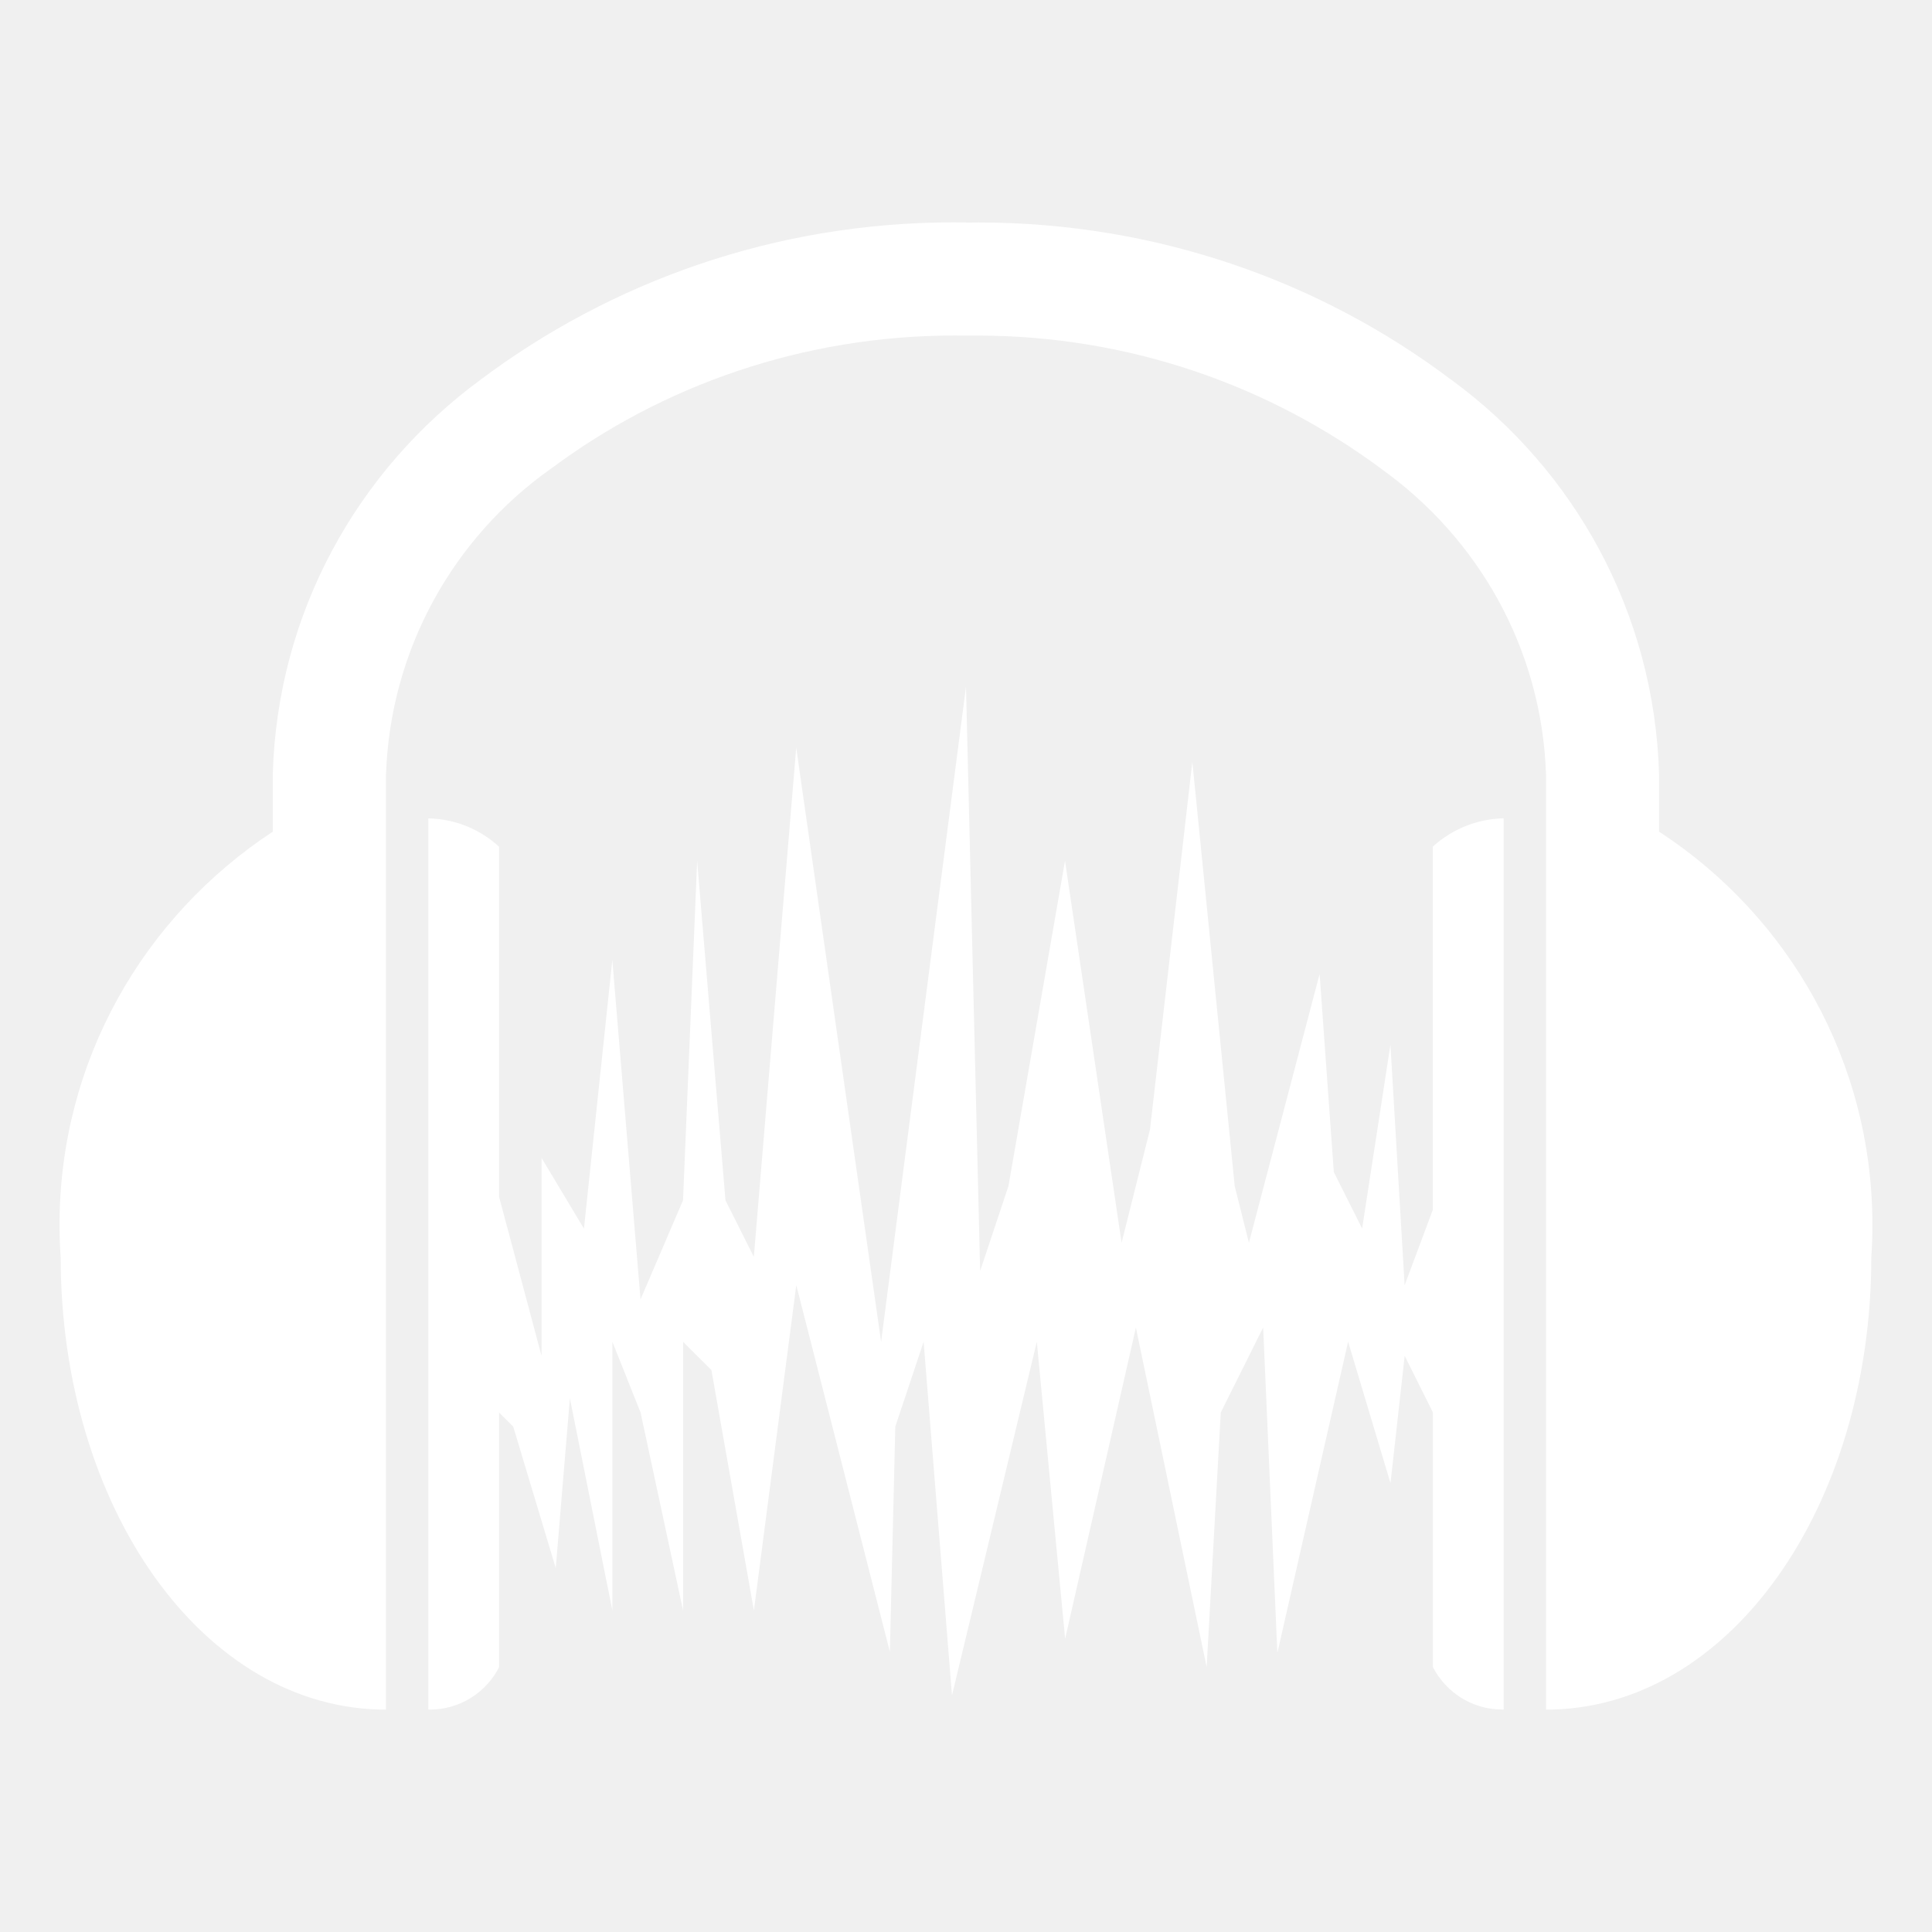
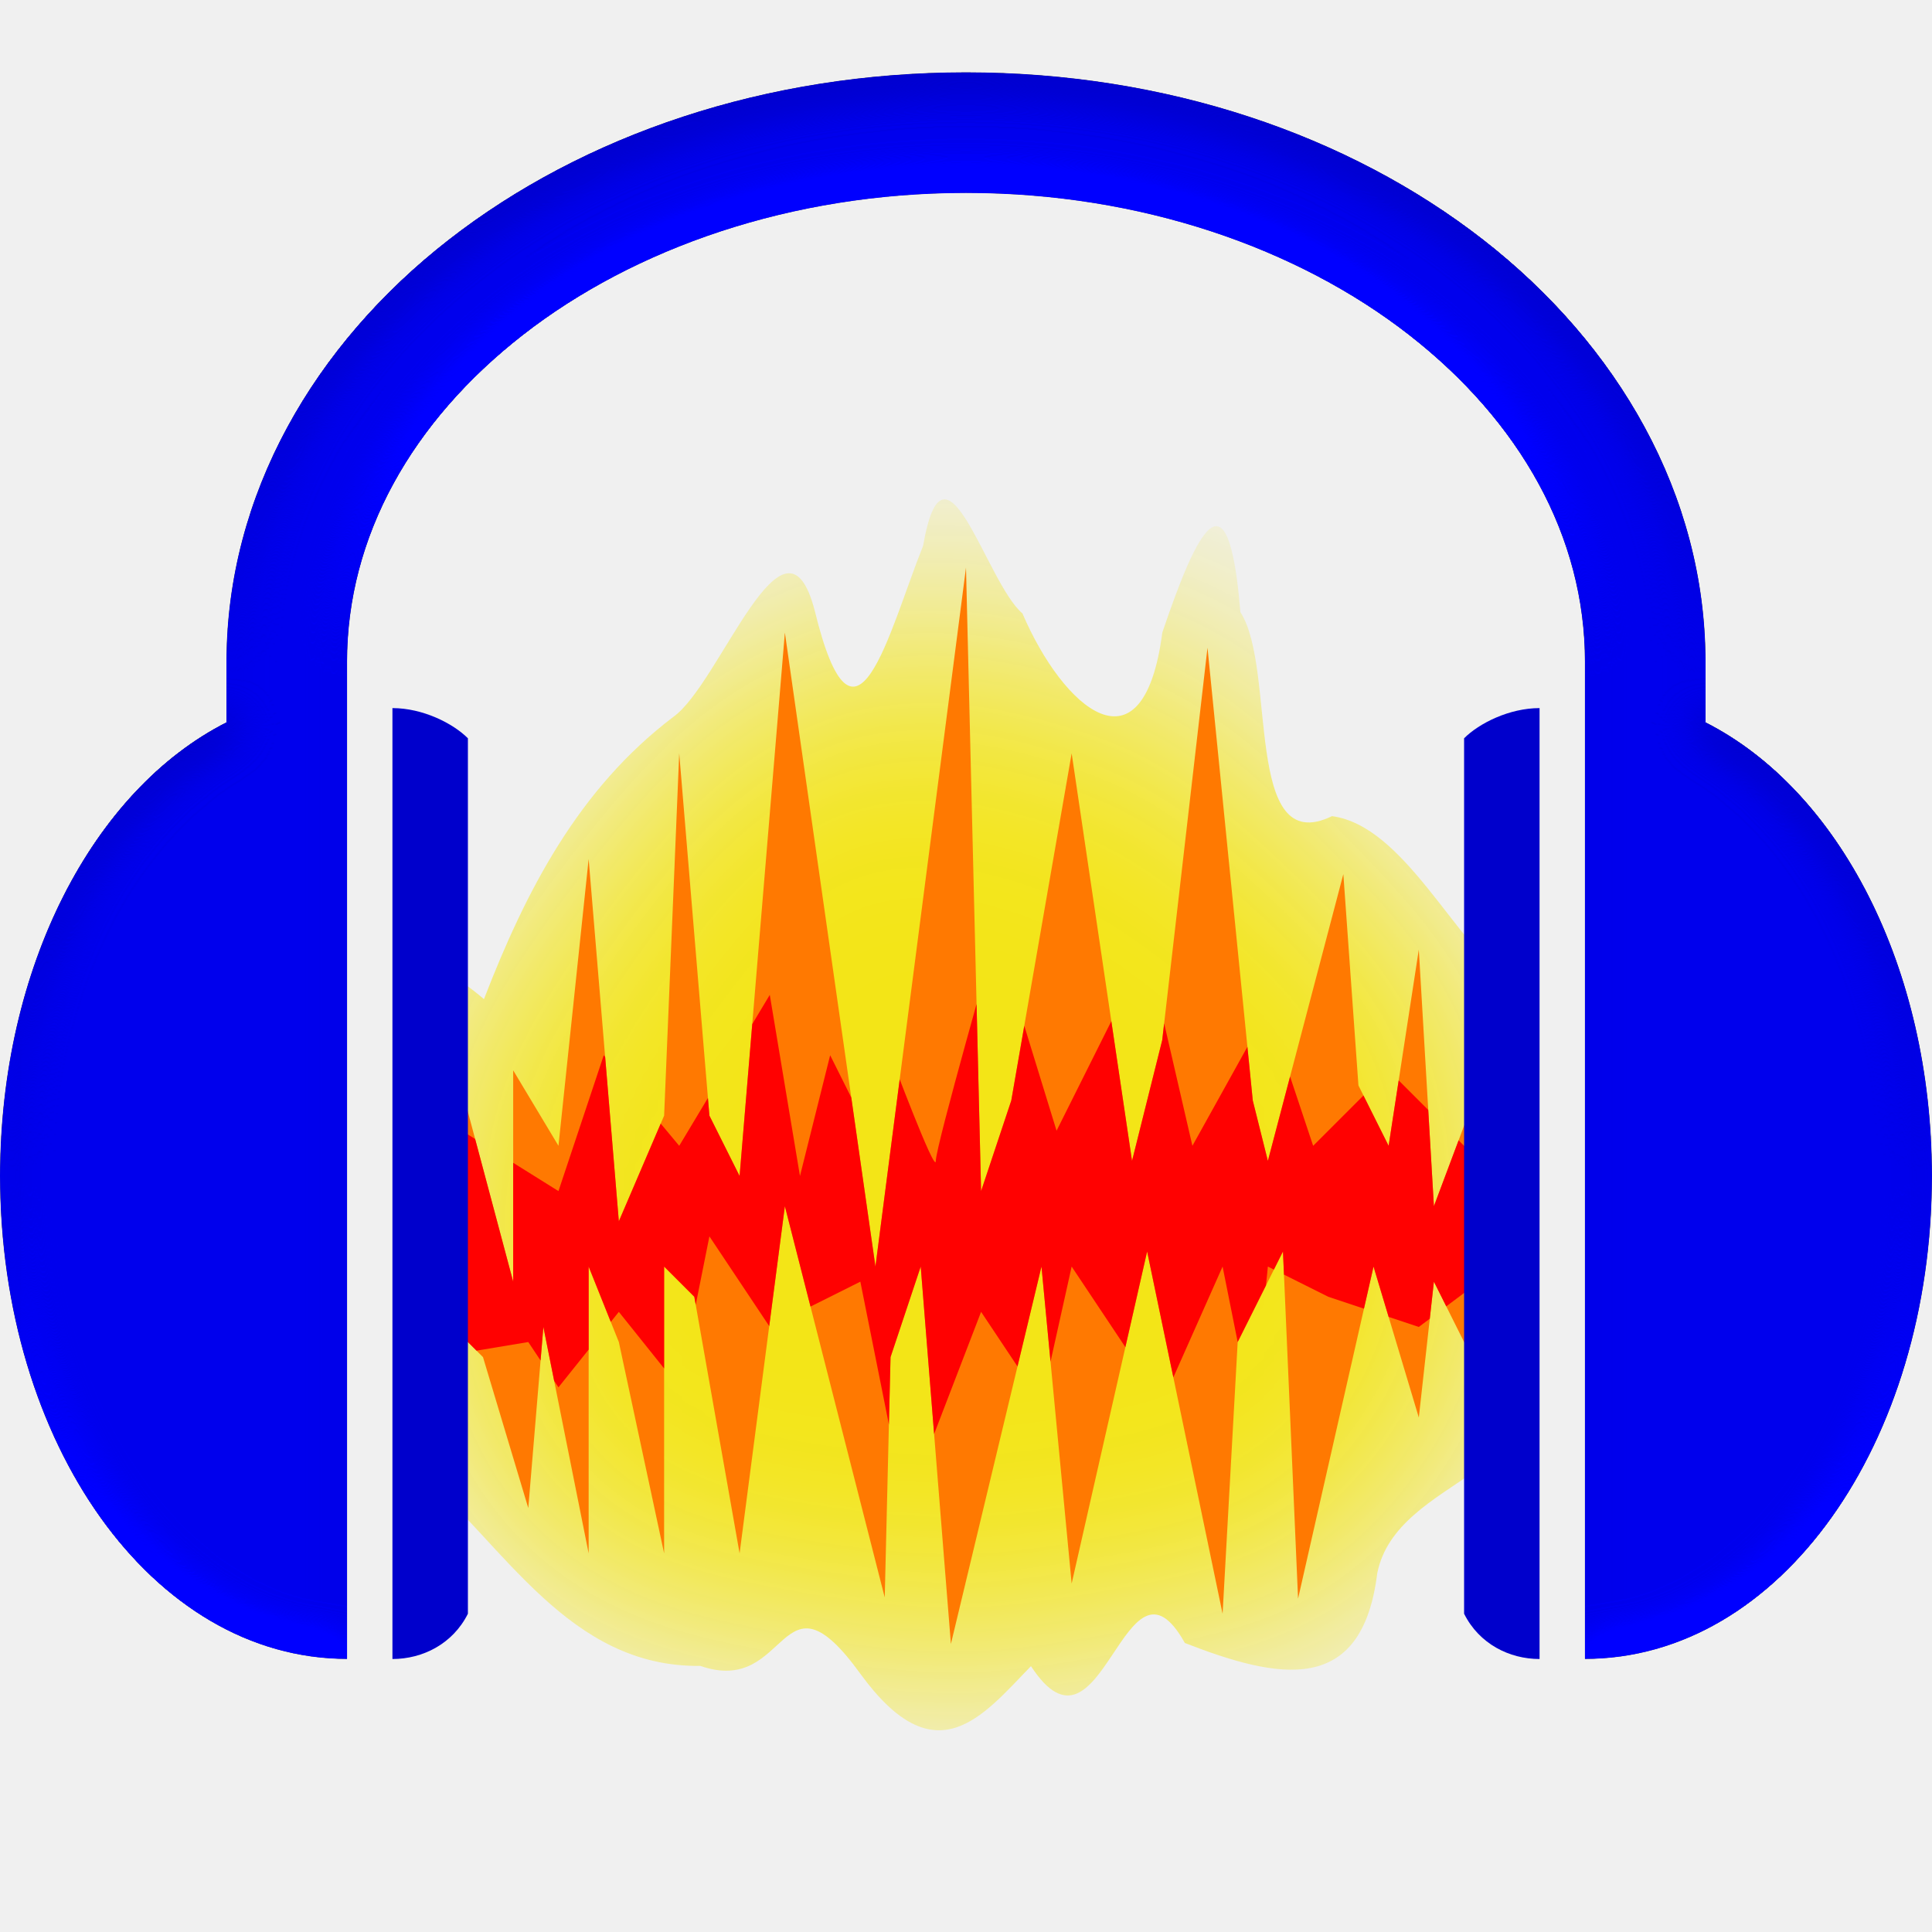
- <svg xmlns="http://www.w3.org/2000/svg" fill="#ffffff" width="800px" height="800px" viewBox="0 0 32 32" version="1.1">
-   <path d="M16 11.374l-1.406 10.851-1.406-9.842-0.702 8.435-0.47-0.937-0.469-5.623-0.234 5.623-0.704 1.641-0.467-5.623-0.47 4.451-0.702-1.171v3.28l-0.704-2.637v-5.798c-0.308-0.283-0.718-0.459-1.169-0.469l-0.002-0v14.761c0.007 0 0.016 0 0.025 0 0.497 0 0.929-0.282 1.143-0.695l0.003-0.007v-4.218l0.235 0.234 0.704 2.343 0.234-2.812 0.704 3.515v-4.451l0.467 1.171 0.704 3.28v-4.451l0.469 0.467 0.704 3.984 0.702-5.39 1.55 6.073 0.090-3.73 0.469-1.405 0.47 5.857 1.405-5.857 0.469 4.92 1.172-5.155 1.172 5.623 0.234-4.218 0.702-1.406 0.235 5.39 1.172-5.155 0.702 2.343 0.235-2.109 0.467 0.937v4.218c0.218 0.42 0.65 0.703 1.148 0.703 0.008 0 0.017-0 0.025-0l-0.001 0v-14.761c-0.453 0.010-0.863 0.186-1.174 0.47l0.001-0.001v6.015l-0.467 1.25-0.235-3.984-0.469 3.045-0.469-0.937-0.235-3.28-1.171 4.452-0.235-0.937-0.702-7.029-0.702 6.092-0.47 1.874-0.937-6.326-0.937 5.388-0.469 1.406zM16 3.685c-0.061-0.001-0.133-0.002-0.205-0.002-2.95 0-5.672 0.977-7.861 2.625l0.033-0.024c-2.043 1.498-3.375 3.863-3.449 6.542l-0 0.012v0.937c-2.139 1.407-3.532 3.797-3.532 6.513 0 0.187 0.007 0.373 0.020 0.556l-0.001-0.025c0 4.139 2.354 7.498 5.388 7.498v-15.48c0.070-2.093 1.124-3.927 2.712-5.060l0.020-0.013c1.845-1.378 4.171-2.207 6.69-2.207 0.065 0 0.13 0.001 0.195 0.002l-0.010-0c0.054-0.001 0.118-0.001 0.183-0.001 2.52 0 4.847 0.828 6.723 2.227l-0.030-0.021c1.607 1.147 2.661 2.98 2.731 5.063l0 0.011v15.479c3.034 0 5.388-3.358 5.388-7.498 0.012-0.159 0.018-0.345 0.018-0.532 0-2.715-1.393-5.105-3.504-6.493l-0.029-0.018v-0.937c-0.074-2.691-1.406-5.055-3.426-6.537l-0.023-0.016c-2.154-1.624-4.876-2.601-7.825-2.601-0.072 0-0.145 0.001-0.217 0.002l0.011-0z" />
+ <svg xmlns="http://www.w3.org/2000/svg" version="1.0" width="512" height="512" id="svg2" style="display:inline">
+   <defs id="defs5">
+     <clipPath id="clipPath3126">
+       <path d="m 30,94 2,2 3,10 1,-12 3,15 0,-19 2,5 3,14 0,-19 2,2 3,17 3,-23 6.616,25.92 L 59,96 l 2,-6 2,25 6,-25 2,21 5,-22 5,24 1,-18 3,-6 1,23 5,-22 3,10 1,-9 3,6 0,-19 -3,8 L 94,69 92,82 90,78 89,64 84,83 83,79 80,49 77,75 75,83 71,56 67,79 65,85 64,43.695 58,90 52,48 49,84 47,80 45,56 44,80 41,87 39,63 37,82 34,77 34,91 30,76 30,94 Z" id="path3128" style="fill:none;stroke:#000000;stroke-width:1px;stroke-linecap:butt;stroke-linejoin:miter;stroke-opacity:1" />
+     </clipPath>
+     <clipPath id="clipPath2798">
+       <path d="M 64,6.875 C 50.737,6.875 38.641,11.016 29.719,17.969 20.796,24.922 15,34.87 15,45.938 l 0,4 C 6.141,54.426 -2.65625e-7,66.2 0,80 c 3.5e-7,17.664 10.049,32 23,32 l 0,-66.062 c 1e-6,-8.288 4.29,-15.916 11.656,-21.656 C 42.023,18.541 52.425,14.875 64,14.875 c 11.575,0 21.977,3.666 29.344,9.406 C 100.71,30.022 105,37.649 105,45.938 L 105,112 c 12.951,0 23,-14.336 23,-32 0,-13.8 -6.141,-25.574 -15,-30.062 l 0,-4 C 113,34.87 107.204,24.922 98.281,17.969 89.359,11.016 77.263,6.875 64,6.875 Z M 26,49 l 0,63 c 2,0 4,-1 5,-3 l 0,-58 c -1,-1 -3,-2 -5,-2 z m 76,0 c -2,0 -4,1 -5,2 l 0,58 c 1,2 3,3 5,3 l 0,-63 z" id="path2800" style="display:inline;overflow:visible;visibility:visible;fill:#000000;fill-opacity:1;fill-rule:nonzero;stroke:none;stroke-width:18.99;marker:none;enable-background:accumulate" />
+     </clipPath>
+     <filter style="color-interpolation-filters:sRGB" id="filter10749">
+       <feMorphology radius="4" in="SourceGraphic" result="result0" id="feMorphology10751" />
+       <feGaussianBlur in="result0" stdDeviation="8" result="result91" id="feGaussianBlur10753" />
+       <feComposite operator="in" in="SourceGraphic" in2="result91" id="feComposite10755" />
+     </filter>
+     <filter style="color-interpolation-filters:sRGB" id="filter10809">
+       <feGaussianBlur in="SourceGraphic" stdDeviation="1.5" result="blur" id="feGaussianBlur10811" />
+       <feDiffuseLighting diffuseConstant="1" surfaceScale="10" lighting-color="#ffffff" result="diffuse" id="feDiffuseLighting10813">
+         <feDistantLight elevation="25" azimuth="90" id="feDistantLight10815" />
+       </feDiffuseLighting>
+       <feComposite in="diffuse" in2="diffuse" operator="arithmetic" k1="1" result="composite1" id="feComposite10817" k2="0" k3="0" k4="0" />
+       <feComposite in="composite1" in2="SourceGraphic" k1="0.886" operator="arithmetic" k3="1" result="composite2" id="feComposite10819" k2="0" k4="0" />
+     </filter>
+   </defs>
+   <g id="g8117" transform="matrix(4,0,0,4.000046,0,-9.437483)">
+     <path style="fill:#f3e517;fill-opacity:1;fill-rule:evenodd;stroke:none;filter:url(#filter10749)" id="path3178" d="m 61.156,38.522 c -2.294,5.742 -4.504,15.245 -7.173,4.313 -2.002,-7.765 -6.279,4.866 -9.389,7.031 -6.273,4.769 -9.745,11.488 -12.531,18.688 -7.378,-6.273 -4.61,3.795 -5.062,8.719 0.402,7.381 -0.801,15.452 0.594,22.406 5.855,5.102 10.09,13.154 18.802,13.05 5.959,2.071 5.213,-6.94 10.617,0.538 4.973,6.816 8.044,2.831 11.29,-0.522 4.743,7.261 6.196,-8.687 10.197,-1.534 6.184,2.406 11.729,3.552 12.744,-4.61 1.27,-6.446 12.353,-6.577 9.756,-14.327 -0.362,-8.041 0.719,-16.656 -0.531,-24.344 -4.198,-3.276 -7.436,-10.841 -12.219,-11.5 -5.918,2.872 -3.637,-9.79 -6.073,-13.516 -0.796,-9.786 -2.892,-5.361 -5.171,1.35 -1.261,9.661 -6.561,5.056 -9.269,-1.267 -2.409,-2.025 -5.153,-12.724 -6.581,-4.472 z" />
+     <g id="g3305" transform="translate(0,-3.728131)">
+       <g id="g3122" clip-path="url(#clipPath3126)">
+         <path style="fill:#ff7901;fill-opacity:1;fill-rule:evenodd;stroke:none" id="path3120" d="m 28,116 0,-73 72,0 0,73 -72,0 z" />
+         <path style="fill:#ff0101;fill-opacity:1;fill-rule:evenodd;stroke:none" id="path3118" d="m 29,80 8,5 3,-9 5,6 6,-10 2,12 2,-8 3,6 1,-6 c 0,0 3,8 3,7 0,-1 4,-15 4,-15 l 4,13 6,-12 3,13 5,-9 3,9 5,-5 6,6 0,8 -4,3 -6,-2 -4,-2 -1,10 -2,-10 -4,9 -6,-9 -2,9 -4,-6 -5,13 -3,-15 -6,3 -4,-6 -2,10 -4,-5 -4,5 -2,-3 -6,1 0,-16 z" />
+       </g>
+     </g>
+     <g style="fill:#0000cc;fill-opacity:1" id="g2792" clip-path="url(#clipPath2798)" transform="translate(0,0.2718691)">
+       <path id="path4161" d="M 64,6.875 C 50.737,6.875 38.641,11.016 29.719,17.969 20.796,24.922 15,34.87 15,45.938 l 0,4 C 6.141,54.426 -2.65625e-7,66.2 0,80 c 3.5e-7,17.664 10.049,32 23,32 l 0,-66.062 c 1e-6,-8.288 4.29,-15.916 11.656,-21.656 C 42.023,18.541 52.425,14.875 64,14.875 c 11.575,0 21.977,3.666 29.344,9.406 C 100.71,30.022 105,37.649 105,45.938 L 105,112 c 12.951,0 23,-14.336 23,-32 0,-13.8 -6.141,-25.574 -15,-30.062 l 0,-4 C 113,34.87 107.204,24.922 98.281,17.969 89.359,11.016 77.263,6.875 64,6.875 Z" style="display:inline;overflow:visible;visibility:visible;fill:#0000cc;fill-opacity:1;fill-rule:nonzero;stroke:none;stroke-width:18.99;marker:none;filter:url(#filter10809);enable-background:accumulate" />
+       <path id="path4159" d="m 26,49 0,63 c 2,0 4,-1 5,-3 l 0,-58 c -1,-1 -3,-2 -5,-2 z" style="display:inline;overflow:visible;visibility:visible;fill:#0000cc;fill-opacity:1;fill-rule:nonzero;stroke:none;stroke-width:18.99;marker:none;enable-background:accumulate" />
+       <path id="path2127" d="m 102,49 c -2,0 -4,1 -5,2 l 0,58 c 1,2 3,3 5,3 l 0,-63 z" style="display:inline;overflow:visible;visibility:visible;fill:#0000cc;fill-opacity:1;fill-rule:nonzero;stroke:none;stroke-width:18.99;marker:none;enable-background:accumulate" />
+     </g>
+   </g>
</svg>
